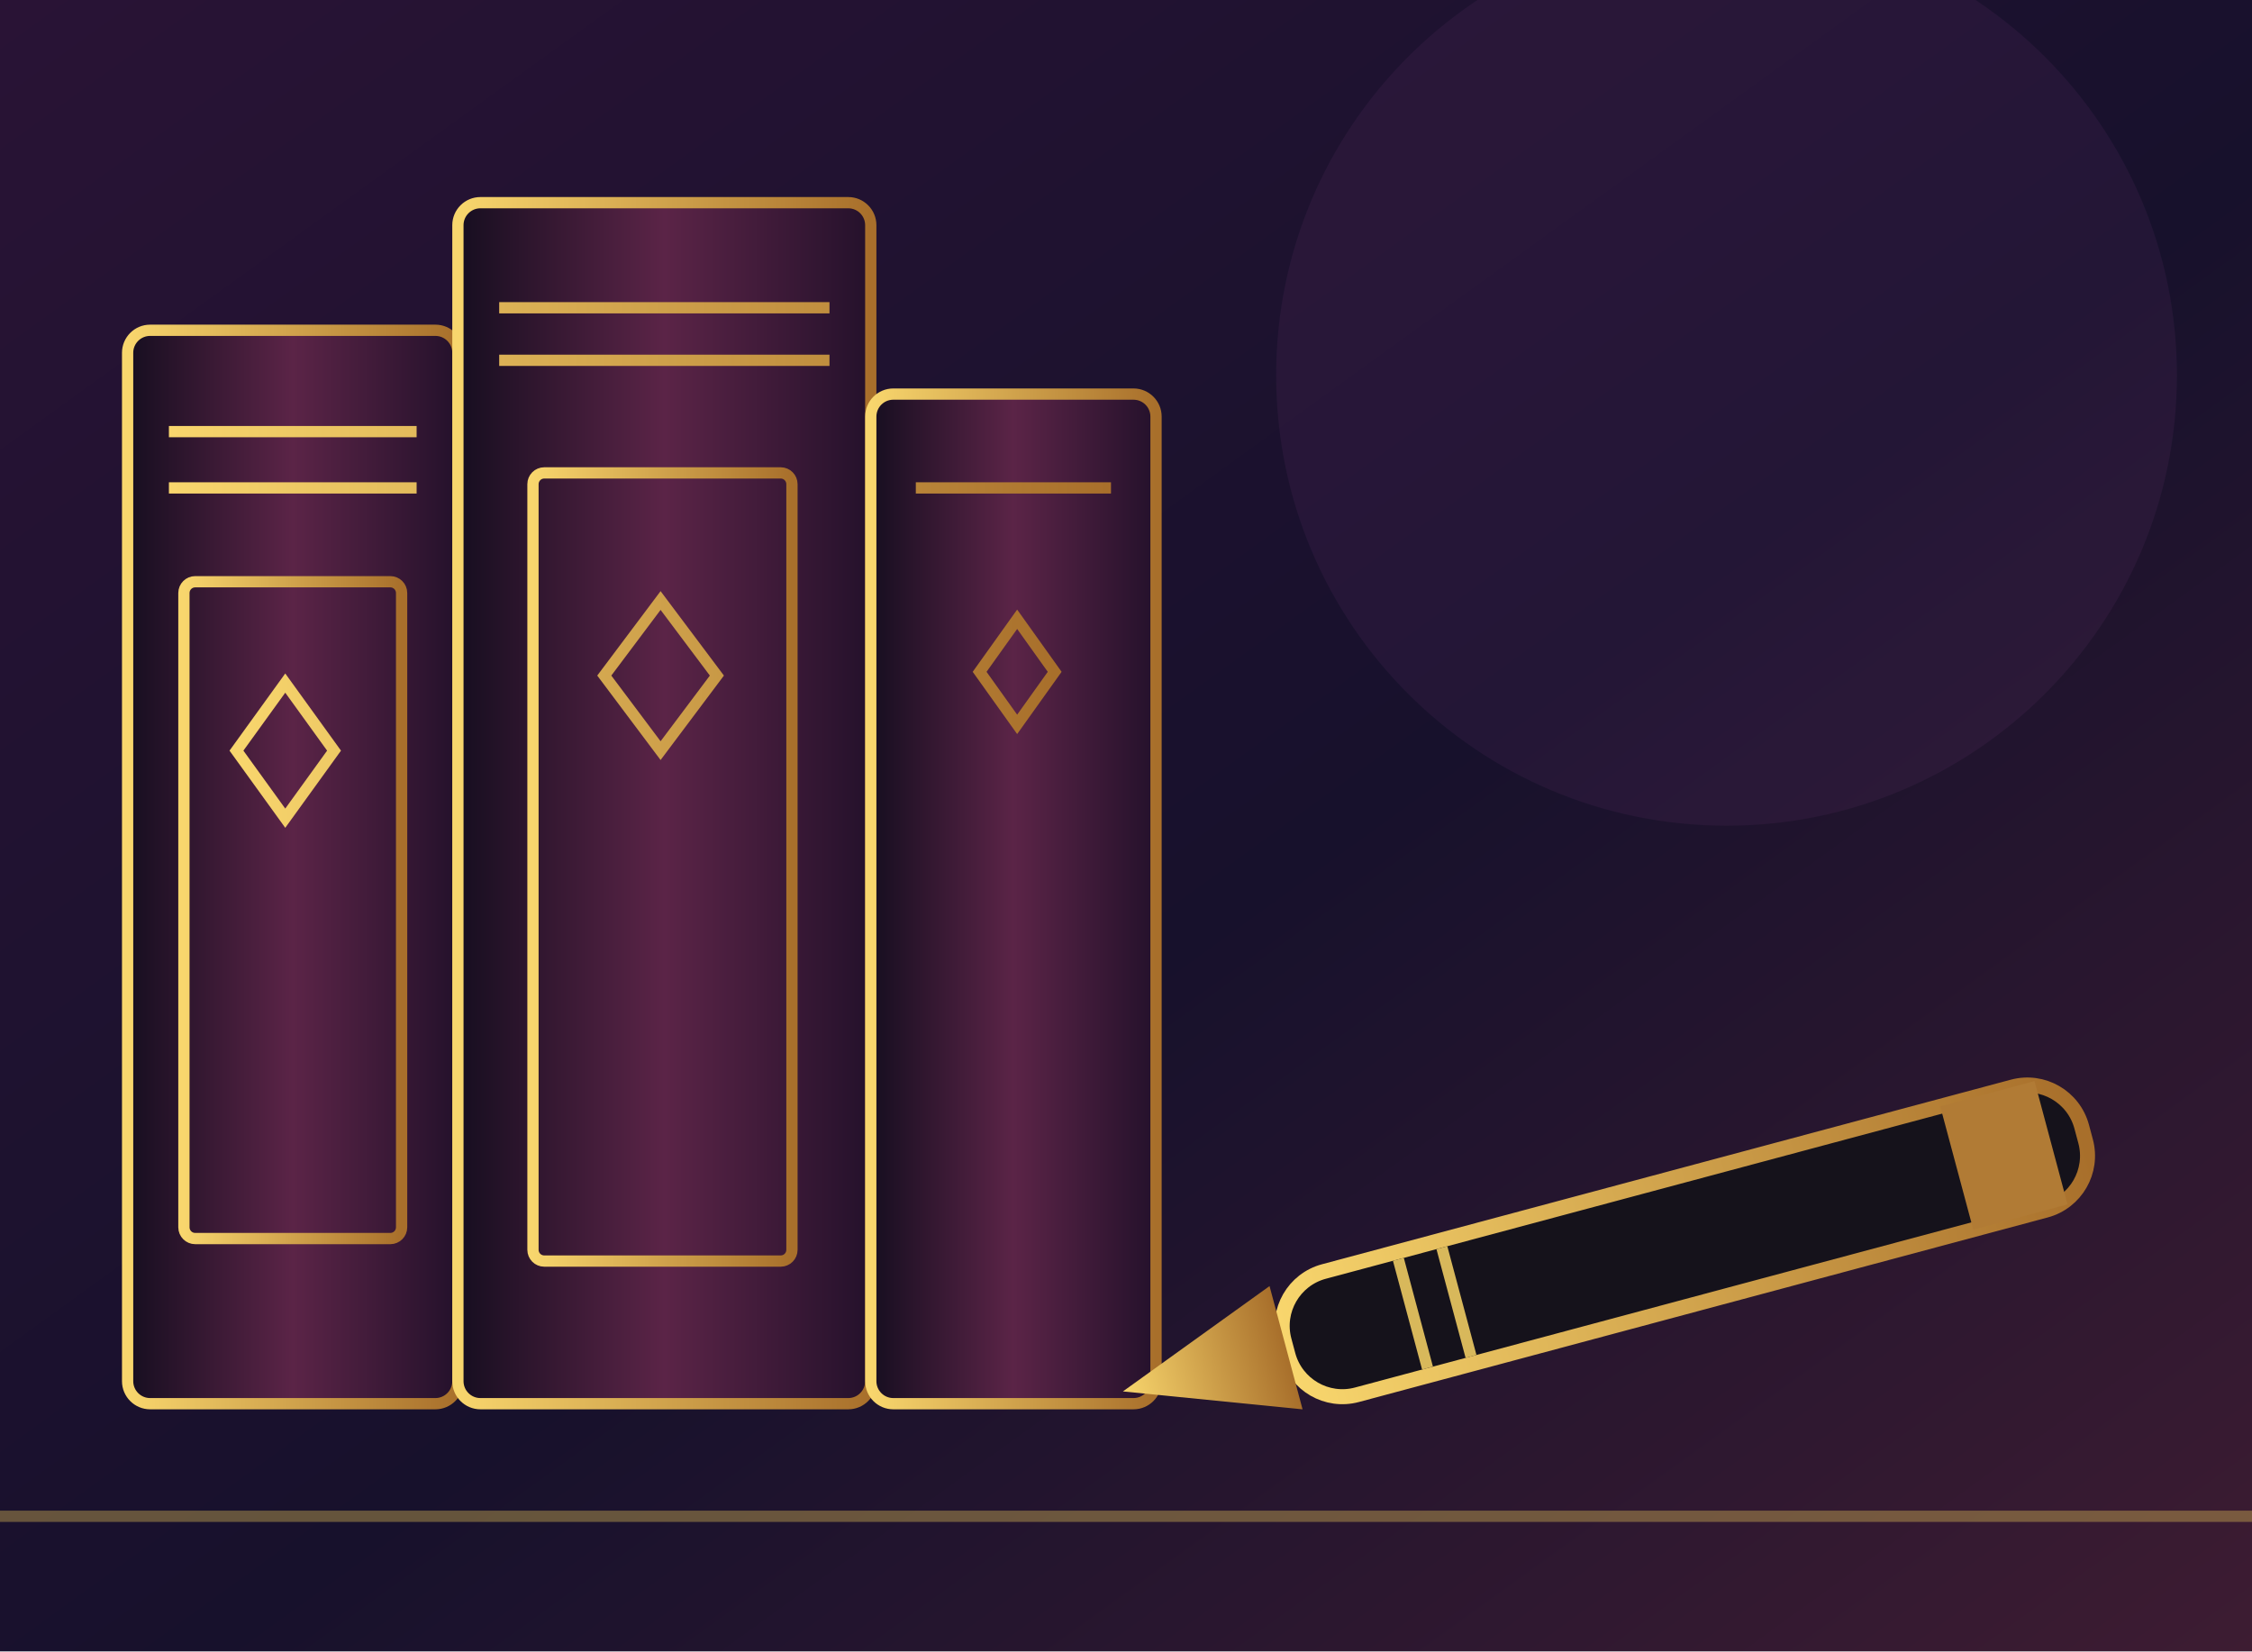
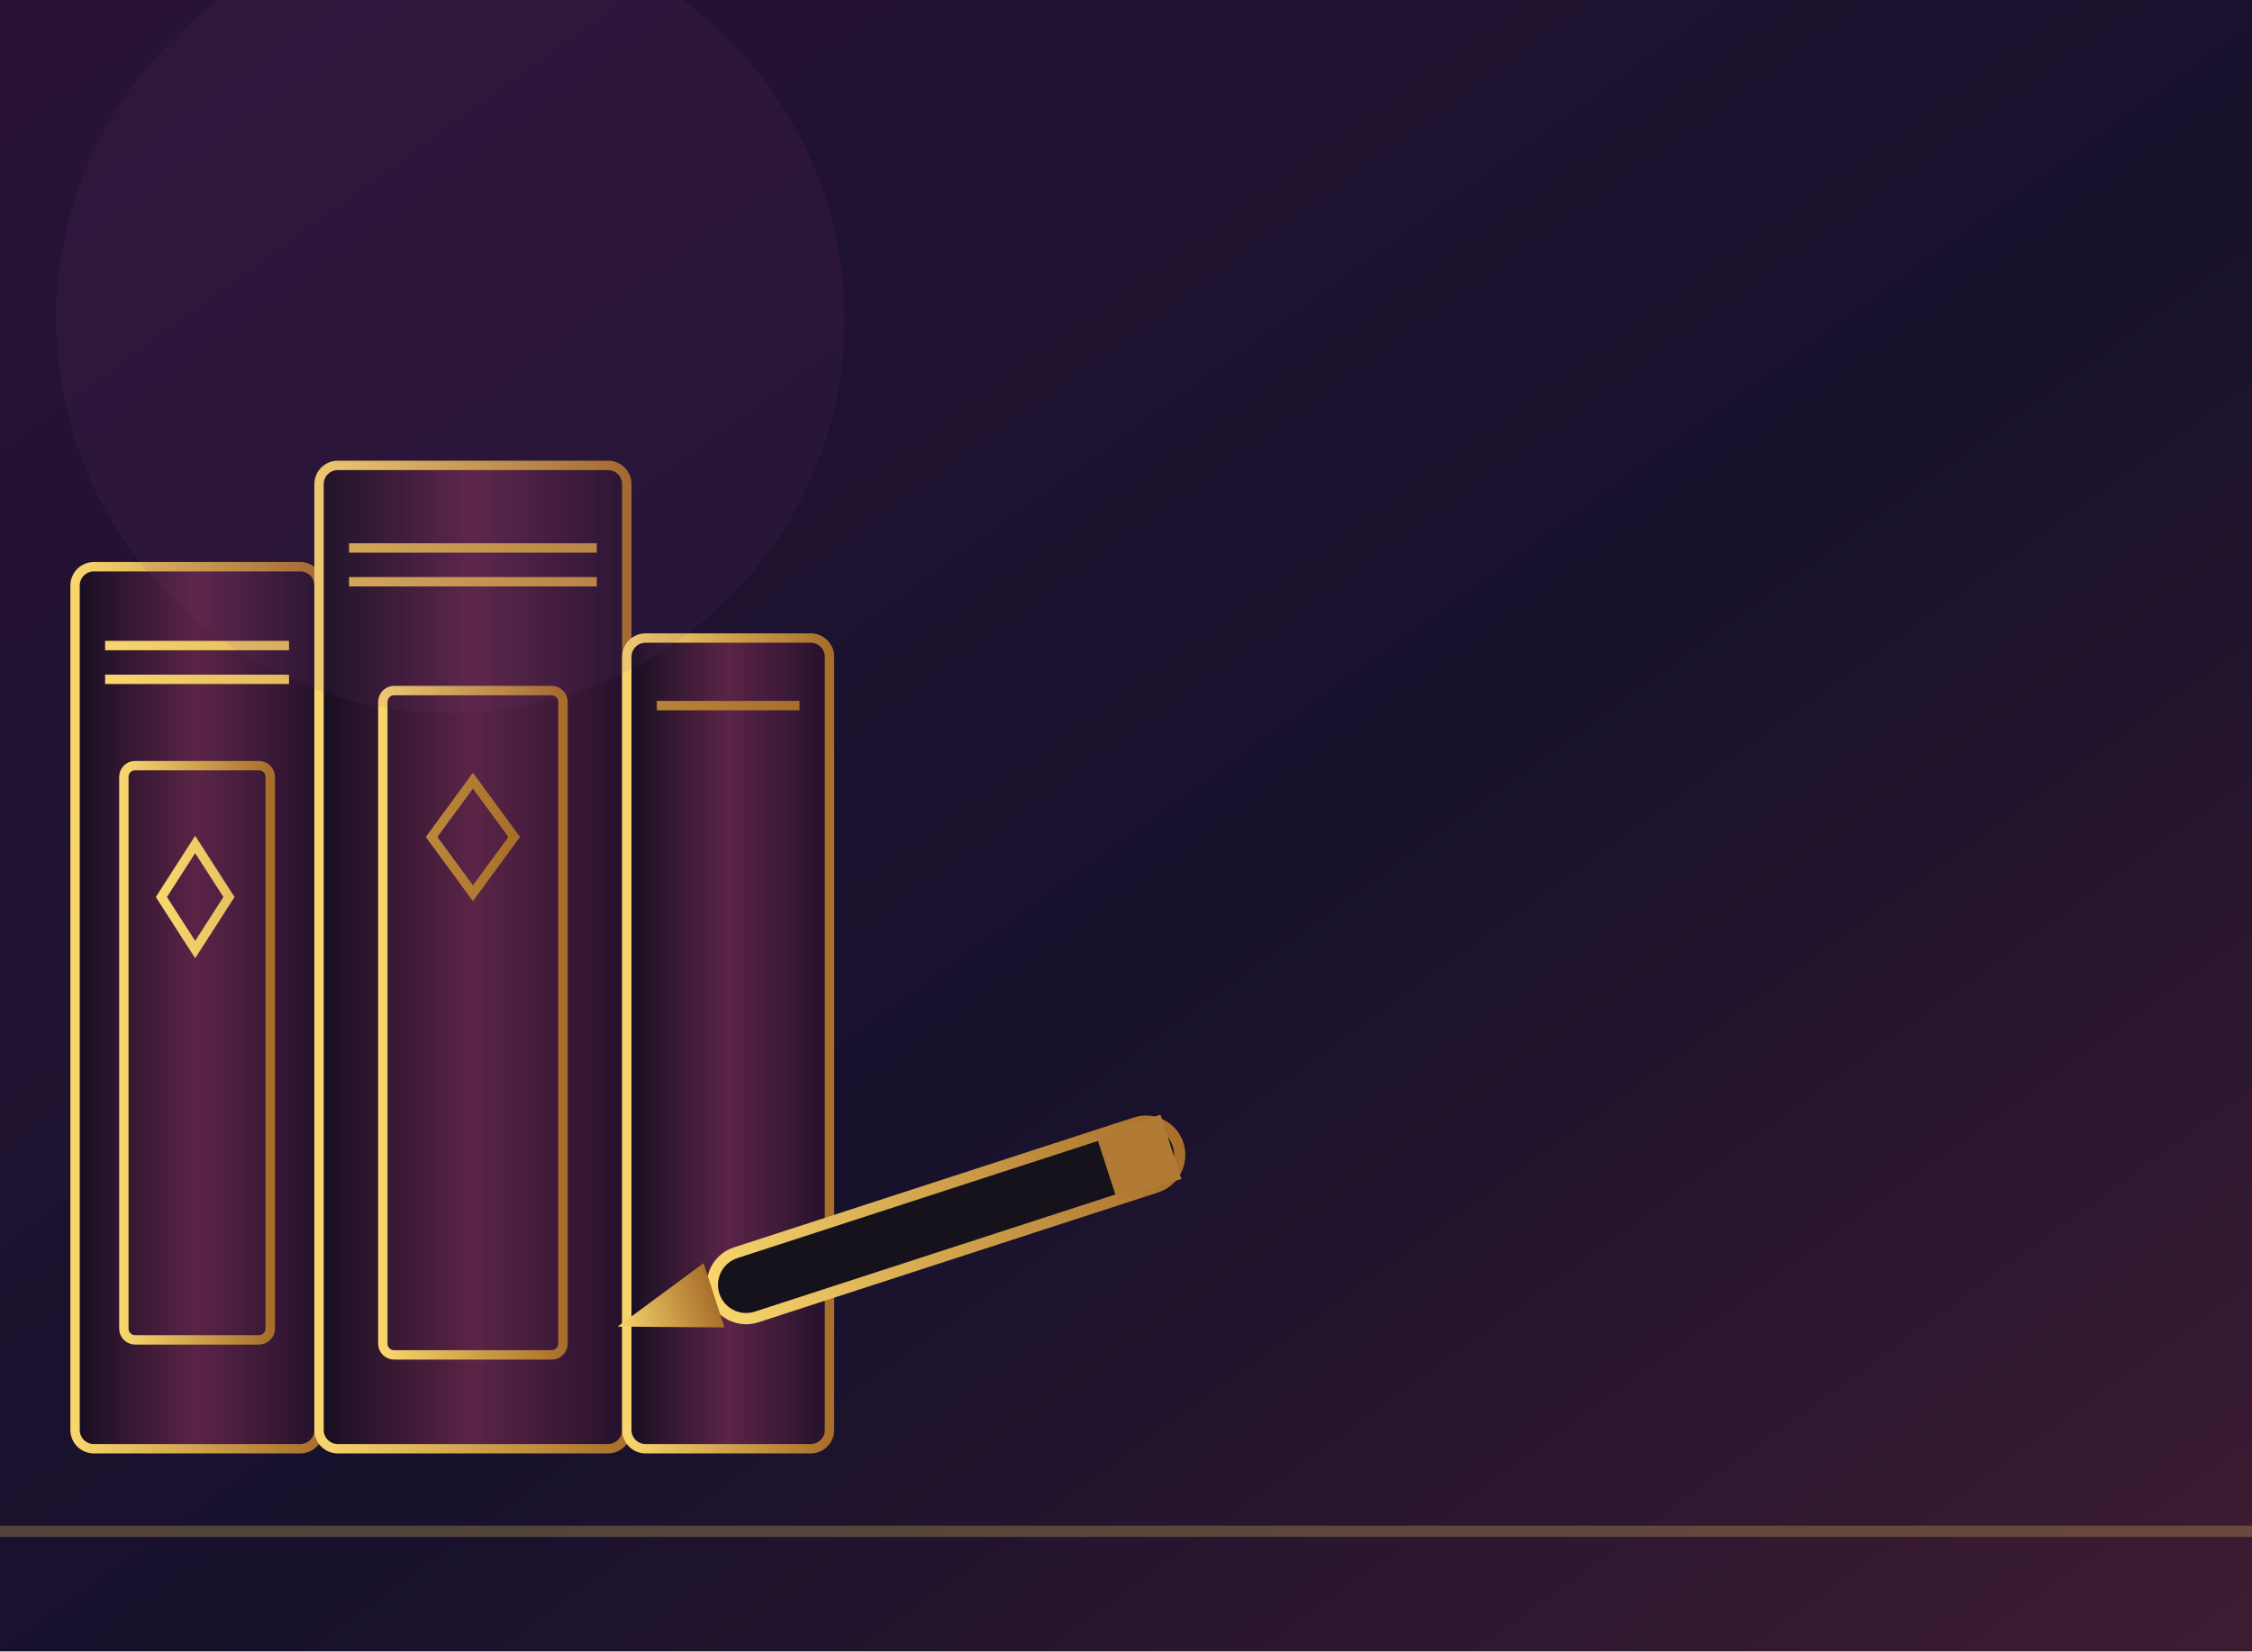
<svg xmlns="http://www.w3.org/2000/svg" viewBox="0 0 600 440">
  <defs>
    <linearGradient id="bg" x2="1" y2="1">
      <stop stop-color="#291335" />
      <stop offset=".55" stop-color="#17112c" />
      <stop offset="1" stop-color="#3d1c32" />
    </linearGradient>
    <linearGradient id="book" x2="1">
      <stop stop-color="#160e20" />
      <stop offset=".5" stop-color="#5b2447" />
      <stop offset="1" stop-color="#24112b" />
    </linearGradient>
    <linearGradient id="gold">
      <stop stop-color="#f8d66d" />
      <stop offset="1" stop-color="#a86f2b" />
    </linearGradient>
  </defs>
  <rect width="600" height="440" fill="url(#bg)" />
-   <g stroke="url(#gold)" stroke-width="3" fill="url(#book)">
-     <rect x="34" y="88" width="88" height="286" rx="6" />
-     <rect x="122" y="54" width="110" height="320" rx="6" />
-     <rect x="232" y="105" width="76" height="269" rx="6" />
+   <g stroke="url(#gold)" stroke-width="2.5" fill="url(#book)">
+     <rect x="20" y="151" width="65" height="235" rx="5" />
+     <rect x="85" y="124" width="82" height="262" rx="5" />
+     <rect x="167" y="170" width="54" height="216" rx="5" />
  </g>
-   <g fill="none" stroke="url(#gold)" stroke-width="3">
-     <path d="M45 115h66M133 82h88M244 130h52M45 130h66M133 96h88" />
-     <rect x="49" y="155" width="58" height="175" rx="3" />
-     <rect x="142" y="126" width="69" height="210" rx="3" />
-     <path d="M76 182l-13 18 13 18 13-18zM176 160l-15 20 15 20 15-20zM271 165l-10 14 10 14 10-14z" />
+   <g fill="none" stroke="url(#gold)" stroke-width="2.5">
+     <path d="M28 172h49M93 146h66M175 188h38M28 181h49M93 155h66" />
+     <rect x="33" y="204" width="39" height="153" rx="3" />
+     <rect x="102" y="184" width="48" height="177" rx="3" />
+     <path d="M52 225l-9 14 9 14 9-14zM126 208l-11 15 11 15 11-15z" />
  </g>
-   <g transform="rotate(-15 410 340)">
-     <rect x="340" y="324" width="220" height="34" rx="15" fill="#15121b" stroke="url(#gold)" stroke-width="4" />
-     <path d="M340 324l-45 17 45 17z" fill="url(#gold)" />
-     <path d="M525 324h26v34h-26z" fill="#b17b35" />
-     <path d="M375 326v30m12-30v30" stroke="#d8b85b" stroke-width="3" />
+   <g transform="rotate(-18 240 330)">
+     <rect x="188" y="320" width="130" height="18" rx="9" fill="#15121b" stroke="url(#gold)" stroke-width="3" />
+     <path d="M188 320l-27 9 27 9z" fill="url(#gold)" />
+     <path d="M298 320h18v18h-18z" fill="#b17b35" />
  </g>
-   <circle cx="460" cy="100" r="120" fill="#7c3c80" opacity=".12" />
-   <path d="M0 404h600" stroke="#d9b957" stroke-opacity=".4" stroke-width="3" />
+   <circle cx="120" cy="85" r="105" fill="#7c3c80" opacity=".1" />
+   <path d="M0 408h600" stroke="#d9b957" stroke-opacity=".3" stroke-width="3" />
</svg>
